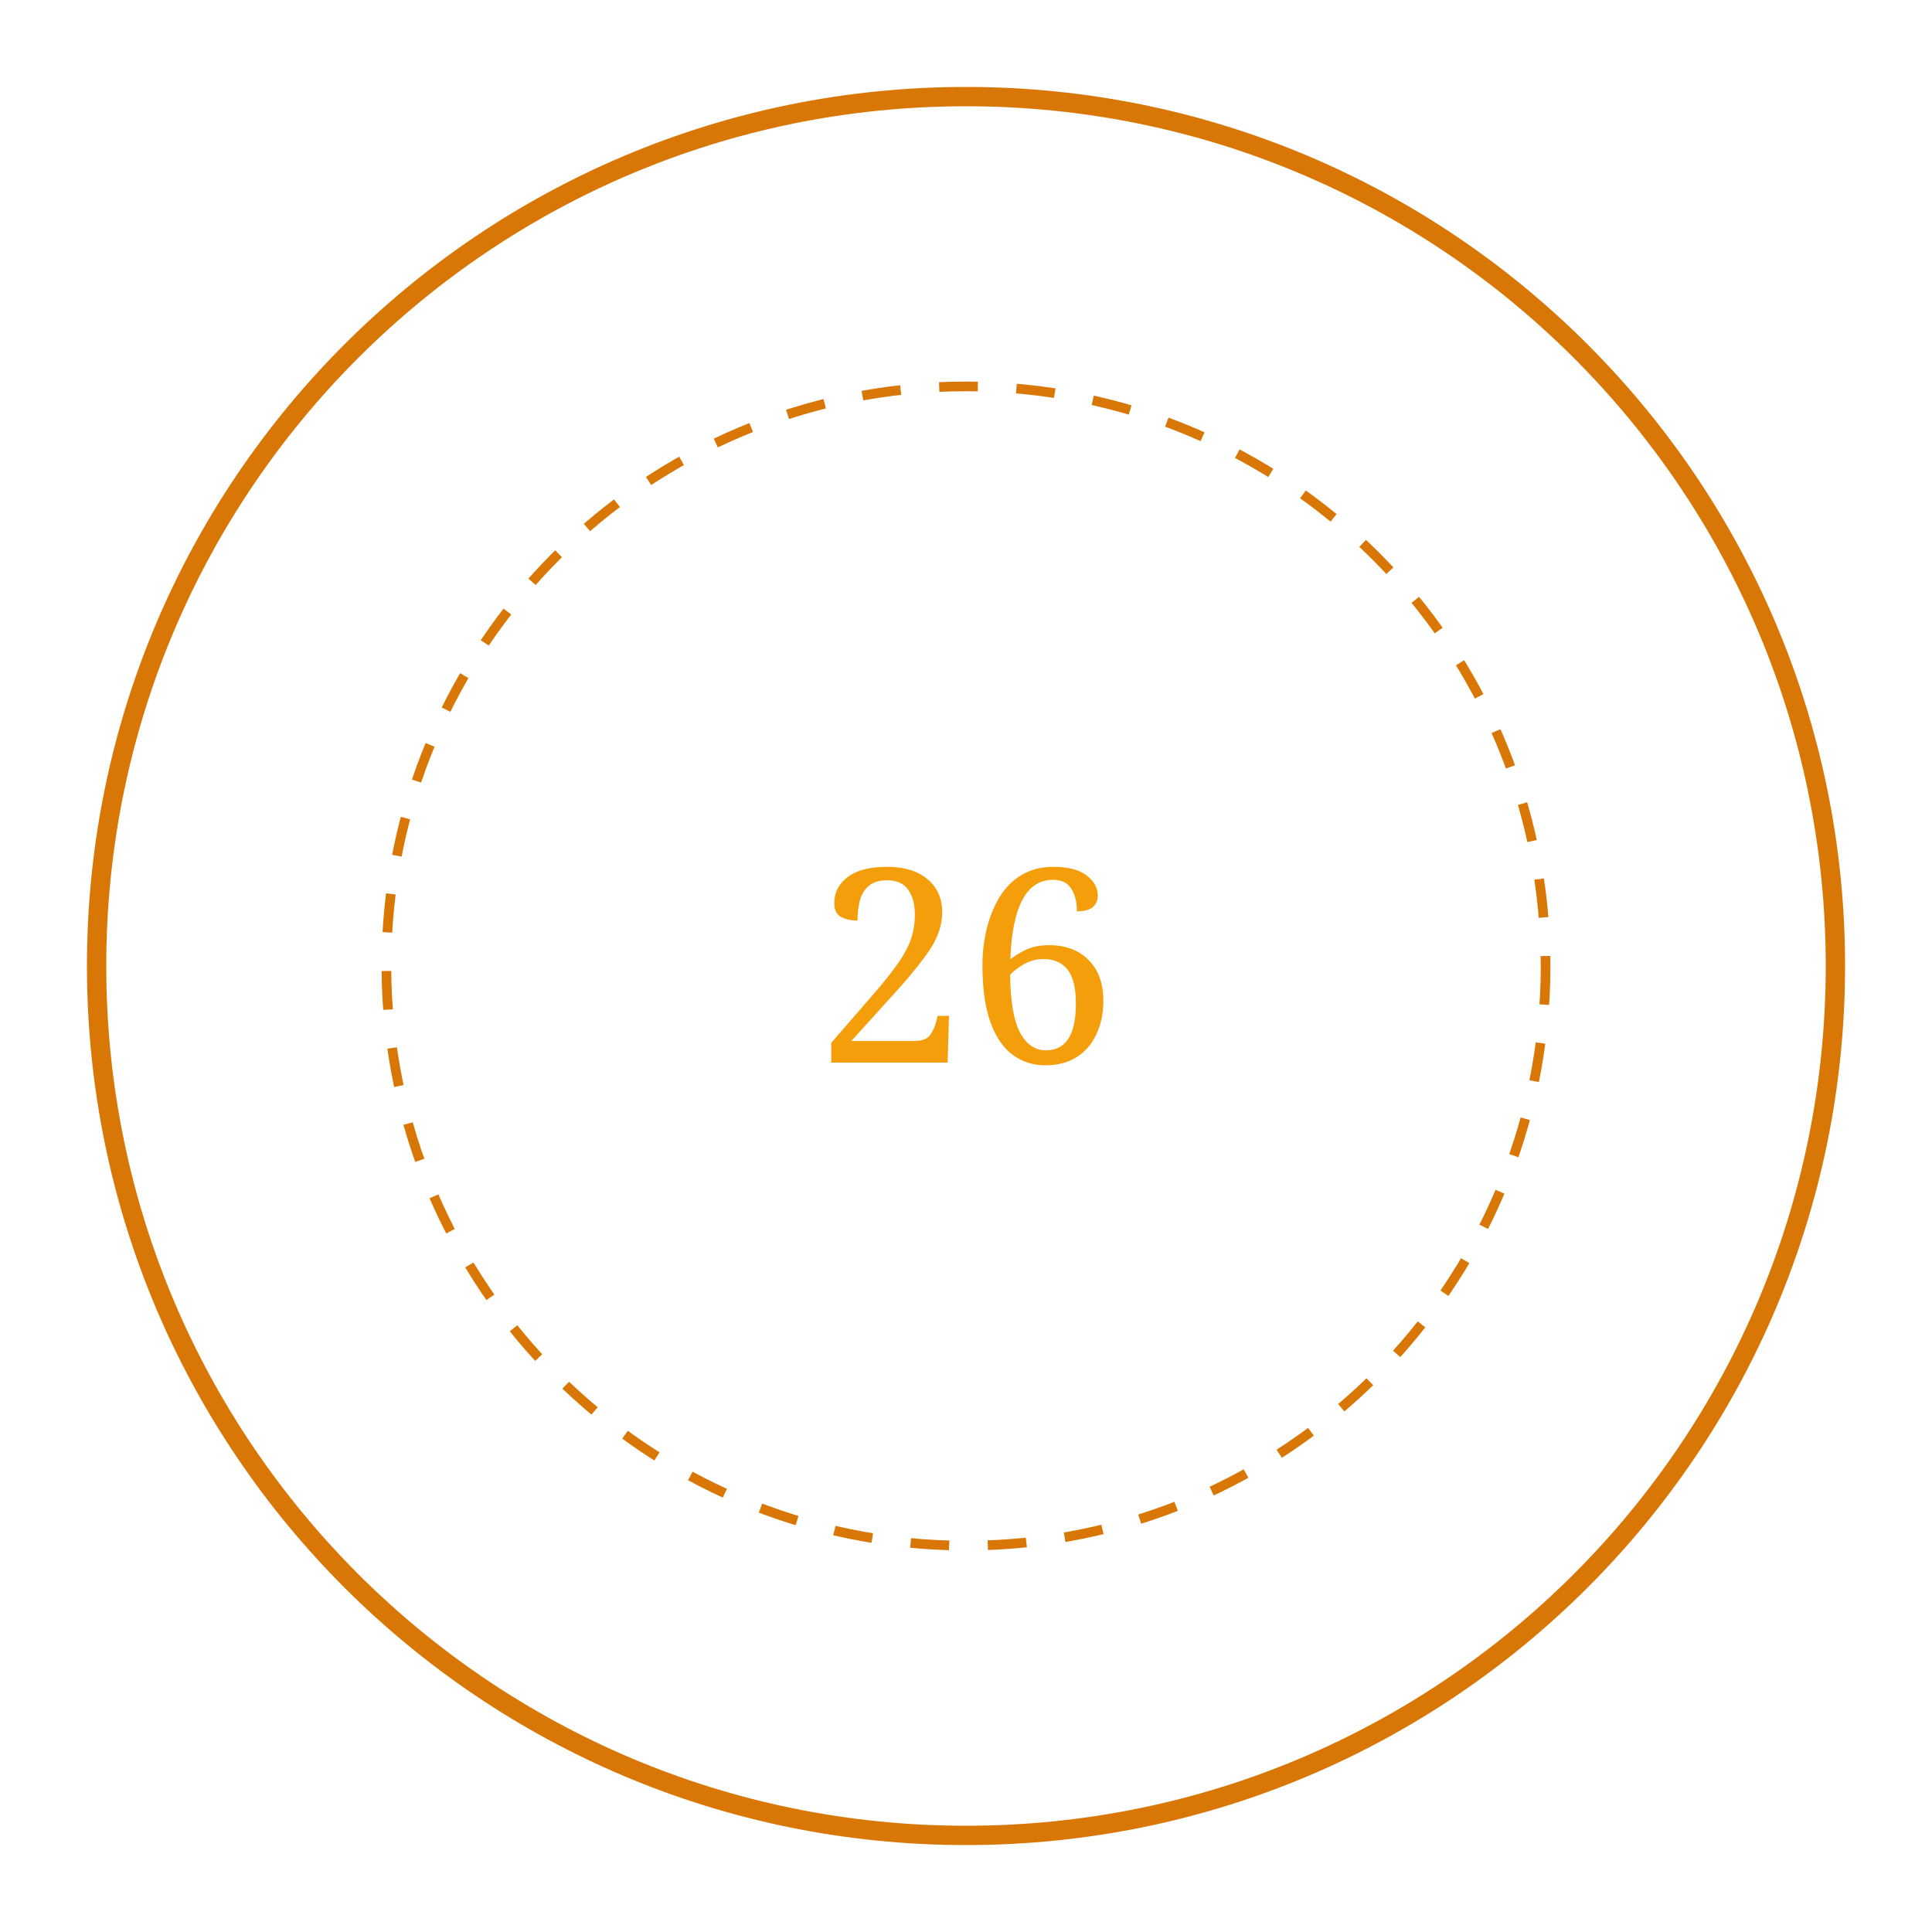
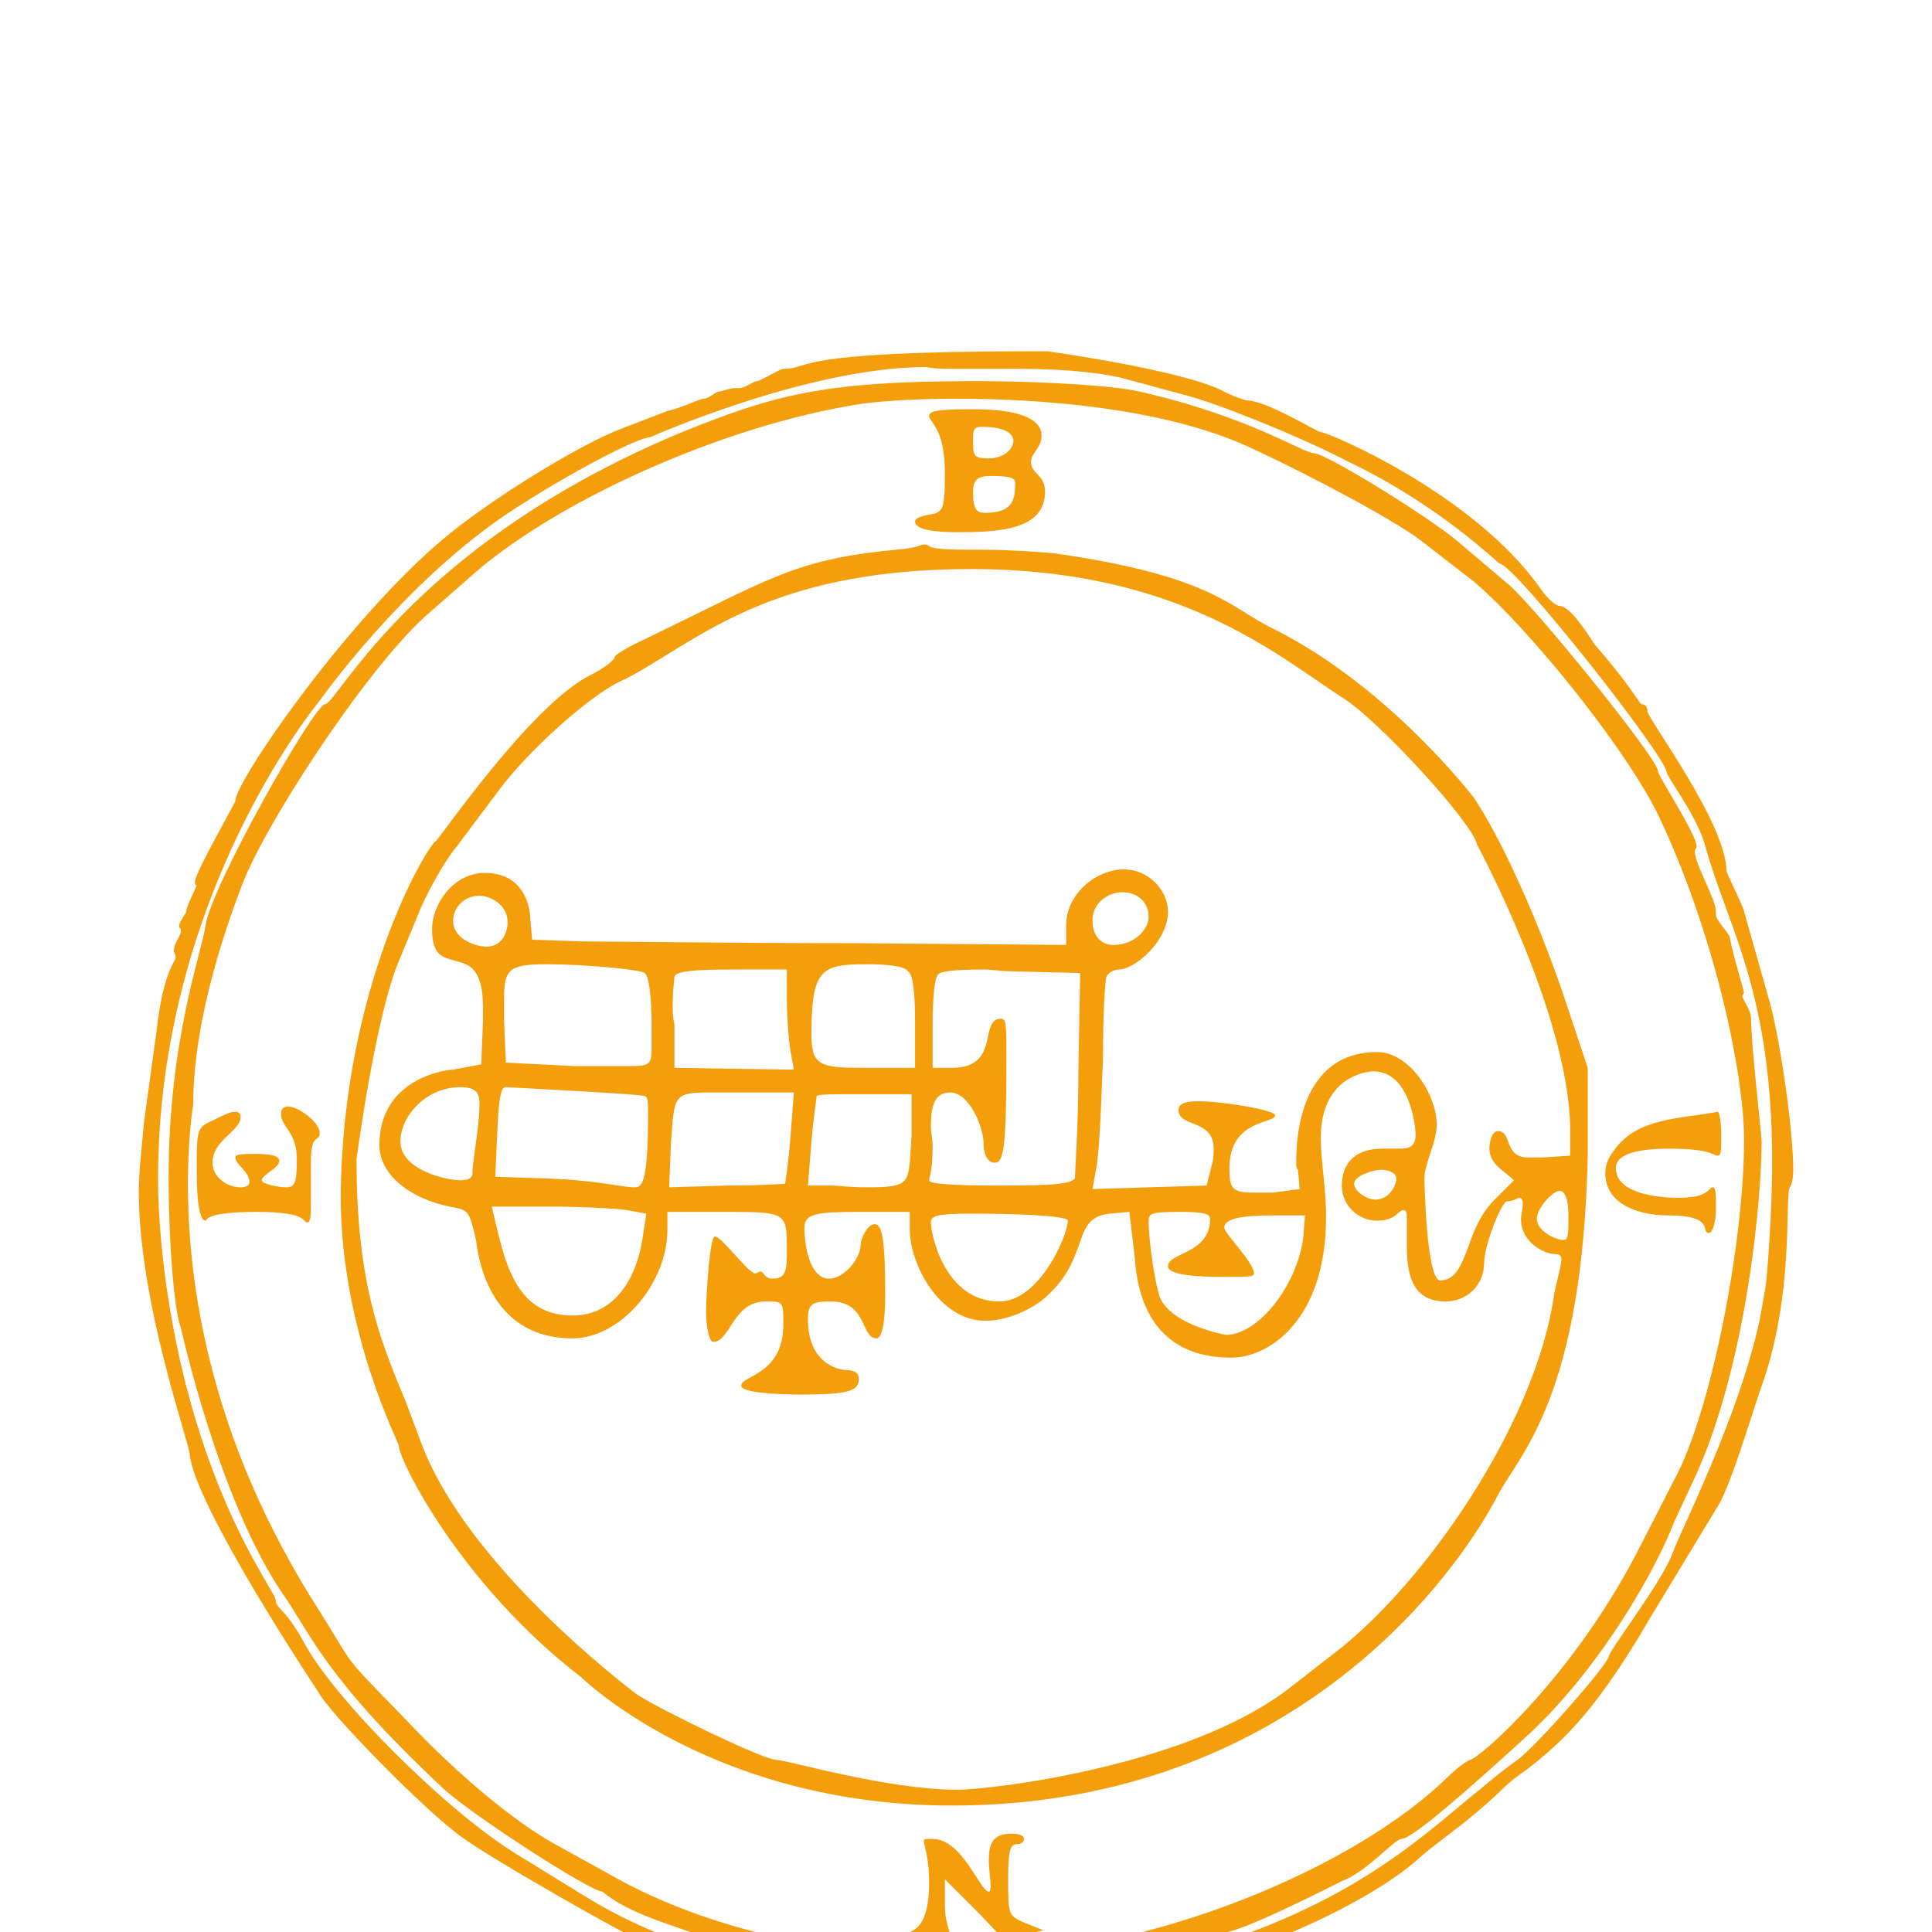
- <svg xmlns="http://www.w3.org/2000/svg" viewBox="0 0 200 200" fill="none">
-   <circle cx="100" cy="100" r="90" stroke="#d97706" stroke-width="2" />
-   <circle cx="100" cy="100" r="60" stroke="#d97706" stroke-width="1" stroke-dasharray="4 4" />
-   <text x="100" y="110" text-anchor="middle" fill="#f59e0b" font-family="serif" font-size="28">26</text>
+ <svg xmlns="http://www.w3.org/2000/svg" viewBox="-50 -50 1100 1100">
+   <g transform="translate(0, 1000) scale(1, -1)">
+     <path d="M494 -91C612 -91 725 -39 759 -7C772 4 785 12 804 30C809 35 814 39 820 43C836 56 856 71 889 128L929 194C936 207 945 237 952 258C972 312 966 367 969 374C970 375 971 379 971 384C971 406 964 455 958 478L943 531C943 533 933 553 933 554C933 581 888 641 888 645C888 647 887 649 885 649C883 649 883 654 858 683C854 689 844 705 838 705C836 705 831 709 827 715C789 769 706 804 702 804C700 804 671 822 660 822C659 822 653 824 647 827C625 839 547 850 546 850H538C396 850 413 840 396 840C394 840 383 833 381 833C379 833 374 829 371 829H368C366 829 360 827 359 827C358 827 353 823 351 823C348 823 339 818 330 816L304 806C280 797 228 765 201 742C146 695 84 605 84 594C84 593 61 553 61 548C61 547 61 546 62 546C62 545 56 534 56 531C56 530 52 525 52 523C52 521 53 522 53 520C53 517 49 513 49 509C49 507 50 507 50 505C50 502 43 498 39 462L32 411C31 400 29 382 29 372C29 308 58 228 58 222C61 192 131 87 131 87C137 75 193 18 213 4C229 -8 310 -54 315 -55C347 -70 355 -66 355 -69C355 -71 439 -91 494 -91ZM519 -79C448 -79 359 -77 282 -29L243 -5C203 20 140 83 123 115C112 135 107 134 107 139C107 144 62 200 45 316C42 337 40 359 40 379C40 541 132 651 132 651C132 651 179 718 241 759C273 780 313 801 320 801C320 801 410 841 477 841C479 841 479 840 492 840H528C548 840 570 839 588 835L625 825C641 821 687 803 718 787C770 762 802 730 804 729C812 729 899 619 899 610C899 608 917 584 921 568C924 557 928 546 932 535C944 502 959 463 959 388C959 360 956 320 955 316L952 299C940 243 907 179 902 165C896 149 866 110 866 107C866 103 825 56 814 48C804 41 795 33 785 25C747 -7 703 -44 600 -69C565 -78 559 -79 519 -79ZM507 -77C524 -77 534 -74 543 -74C546 -74 546 -75 548 -75C556 -75 557 -70 561 -70C562 -70 562 -71 564 -71C568 -71 573 -67 575 -67C577 -67 576 -68 577 -68C582 -68 607 -61 626 -56C636 -53 645 -51 649 -50C663 -47 708 -24 714 -21C728 -16 744 3 748 3C754 3 786 31 822 64C863 103 893 157 903 183L916 211C945 276 953 369 953 400C953 404 947 455 947 470C947 475 942 481 942 483L943 485C943 485 935 513 935 516C935 518 927 526 927 529V531C927 538 915 558 915 565C915 567 916 567 916 568C916 575 894 608 894 611C894 618 822 707 808 718L782 740C768 753 705 792 698 792C692 792 661 813 599 827C587 830 548 833 505 833C418 833 390 825 336 803C184 739 142 649 135 649C129 649 70 545 67 523C65 508 46 458 46 380C46 344 49 304 53 294C53 294 74 198 110 144C127 120 134 96 201 33C215 19 286 -27 293 -27C306 -38 326 -44 343 -50C352 -53 359 -55 365 -58C375 -62 385 -61 385 -62C385 -63 396 -65 424 -68L479 -75C490 -76 499 -77 507 -77ZM496 -64C445 -64 364 -56 295 -16L266 0C244 12 211 39 181 71C144 109 153 99 133 131C67 233 57 324 57 376C57 404 60 421 60 421C60 472 81 528 87 544C99 578 157 667 192 699L216 720C264 764 362 808 440 820C446 821 467 823 494 823C542 823 611 818 660 796C701 777 743 754 758 743L789 719C821 692 879 620 896 582C927 515 943 438 943 401C943 342 924 245 903 207L882 166C844 93 791 48 787 48C786 48 779 43 774 38C723 -12 606 -64 496 -64ZM495 747C518 747 545 748 545 770C545 780 537 780 537 787C537 792 543 795 543 802C543 812 529 817 504 817C483 817 479 816 479 813C479 810 488 806 488 781C488 760 487 758 479 757C474 756 471 755 471 753C471 750 476 747 495 747ZM513 789C505 789 504 790 504 798C504 805 504 807 509 807C524 807 527 802 527 799C527 794 521 789 513 789ZM511 758C506 758 504 760 504 770C504 777 507 779 514 779C525 779 528 778 528 775C528 766 527 758 511 758ZM492 22C675 22 772 140 803 199C815 222 851 254 854 392V442L840 484C825 528 804 574 789 596C789 596 741 659 675 692C650 704 641 722 550 735C539 736 523 737 509 737C494 737 482 737 479 739C478 740 477 740 476 740C474 740 473 738 460 737C419 733 401 727 364 709L317 686C308 682 300 677 300 676C300 674 293 669 285 665C251 647 200 572 198 571C193 568 145 488 144 369C144 292 177 229 177 227C177 219 212 148 281 95C281 95 355 22 492 22ZM495 31C455 31 398 48 392 48C385 48 329 75 313 85C305 91 216 159 190 228L181 252C166 288 153 320 153 390C153 390 164 474 178 505L190 534C195 545 204 561 210 568L234 600C251 623 286 654 303 662C312 666 321 672 331 678C365 699 409 726 503 726C621 726 677 677 714 653C734 641 789 581 791 569C791 569 843 473 844 408V392L828 391H820C806 391 811 406 803 406C799 406 798 399 798 396C798 387 807 383 812 378L801 367C793 359 789 349 786 340C782 330 779 321 770 321C762 321 761 379 761 379C761 388 768 399 768 410C768 426 753 451 734 451C700 451 688 421 688 388C688 386 688 385 689 384L690 373L675 371H663C651 371 650 374 650 385C650 413 676 410 676 415C676 418 646 423 632 423C622 423 621 420 621 418C621 408 641 413 641 396C641 393 641 390 640 387L637 375L572 373L574 384C576 393 577 422 578 448C578 471 579 491 580 494C581 496 584 498 587 498C596 498 615 514 615 531C615 543 604 555 590 555C574 555 557 541 557 523V512L434 513C365 513 298 514 281 514L253 515L252 526C252 531 250 553 226 553C208 553 196 535 196 521C196 506 202 505 209 503C217 501 225 499 225 476V469L224 444L208 441C204 441 166 436 166 398C166 382 182 368 206 363C217 361 217 361 221 344C222 337 227 288 276 288C303 288 330 319 330 350V360H362C398 360 398 360 398 338C398 328 398 322 390 322C385 322 385 326 383 326C382 326 381 325 380 325C376 325 361 346 357 346C354 346 352 311 352 303C352 294 354 286 356 286C366 286 367 309 386 309C396 309 396 309 396 296C396 267 372 267 372 261C372 257 393 256 406 256C433 256 439 258 439 265C439 268 437 270 431 270C431 270 410 271 410 299C410 308 413 309 423 309C444 309 440 288 449 288C452 288 454 296 454 313C454 346 452 353 448 353C444 353 440 345 440 341C440 334 431 322 422 322C411 322 408 341 408 351C408 359 415 360 439 360H468V350C468 330 485 298 511 298C524 298 540 305 549 315C559 325 562 335 565 343C568 352 571 358 582 359L593 360L596 335C597 322 600 277 651 277C673 277 705 299 705 357C705 374 702 389 702 402C702 437 728 440 732 440C753 440 756 408 756 404C756 397 752 396 747 396H737C723 396 714 389 714 375C714 363 724 355 734 355C745 355 746 361 749 361C751 361 751 359 751 356V340C751 323 755 309 773 309C785 309 795 318 795 331C795 341 805 366 808 366C812 366 814 368 815 368C816 368 817 367 817 365C817 361 816 359 816 356C816 342 830 336 835 336C838 336 839 335 839 333C839 330 837 323 835 314C825 240 761 148 710 109L683 88C625 44 514 31 495 31ZM584 512C577 512 572 517 572 526C572 536 581 542 589 542C598 542 604 536 604 528C604 521 596 512 584 512ZM227 511C223 511 208 514 208 526C208 533 214 540 223 540C229 540 239 535 239 525C239 518 235 511 227 511ZM277 443 238 445 237 469V482C237 498 240 501 261 501C283 501 315 498 317 496C320 494 321 479 321 465V453C321 444 320 443 308 443ZM443 442C417 442 412 443 412 461C412 499 418 501 444 501C455 501 465 500 467 497C470 495 471 484 471 468V442ZM402 441 334 442V467C333 471 333 474 333 478C333 486 334 493 334 494C335 497 345 498 367 498H398V481C398 471 399 458 400 452ZM519 375C491 375 479 376 479 378C479 380 481 382 481 398C481 401 480 405 480 409C480 420 482 428 491 428C502 428 510 408 510 399C510 392 513 388 516 388C521 388 523 392 523 447C523 466 523 470 520 470C507 470 520 442 492 442H481V466C481 481 482 493 484 495C485 497 493 498 510 498C515 498 520 497 525 497L565 496L564 441C564 409 562 382 562 379C559 376 552 375 519 375ZM212 378C204 378 178 384 178 400C178 415 193 431 212 431C222 431 223 427 223 421C223 409 219 389 219 382C219 379 216 378 212 378ZM311 374C304 374 290 378 262 379L232 380L233 403C234 425 235 431 238 431C238 431 316 427 317 426C319 426 319 421 319 416C319 374 315 374 311 374ZM331 374 332 399C334 426 333 428 354 428H402L400 402C399 388 397 376 397 376C397 376 383 375 364 375ZM443 374C435 374 426 375 424 375H410L412 400C413 413 415 425 415 426C416 427 425 427 438 427H469V403C467 376 470 374 443 374ZM125 354C127 354 127 359 127 366V388C127 406 132 399 132 405C132 411 120 420 114 420C112 420 110 419 110 416C110 408 119 406 119 390C119 377 118 374 113 374C108 374 99 376 99 378C99 381 109 385 109 389C109 392 104 393 96 393C88 393 84 393 84 391C84 387 92 383 92 377C92 375 90 374 87 374C79 374 71 380 71 388C71 401 87 406 87 414C87 416 86 417 84 417C81 417 77 415 71 412C62 408 62 407 62 383C62 364 64 355 67 355C68 355 66 360 96 360C126 360 122 354 125 354ZM923 348C925 348 927 354 927 362C927 370 927 374 925 374C923 374 923 368 906 368C892 368 870 371 870 385C870 394 886 396 900 396C925 396 925 392 928 392C930 392 930 395 930 403C930 411 929 417 928 417C908 413 882 414 869 395C865 390 864 386 864 382C864 366 880 358 900 358C927 358 918 348 923 348ZM733 367C728 367 721 372 721 376C721 381 733 384 736 384C741 384 745 382 745 379C745 375 741 367 733 367ZM840 344C836 344 825 349 825 356C825 362 834 372 838 372C841 372 843 367 843 358C843 347 843 344 840 344ZM276 301C242 301 237 334 230 363H263C280 363 301 362 307 361L318 359L316 346C313 324 301 301 276 301ZM648 290C648 290 619 295 611 310C608 316 604 343 604 354C604 359 604 360 622 360C635 360 639 359 639 356C639 336 615 337 615 329C615 324 632 323 646 323C661 323 664 323 664 325C664 331 647 348 647 351C647 356 656 358 675 358H693L692 345C688 317 666 290 648 290ZM519 309C488 309 480 347 480 354C480 358 484 359 504 359C526 359 558 358 558 355C558 347 542 309 519 309ZM479 -57C489 -57 492 -57 492 -55C492 -52 488 -46 488 -35V-20L505 -37C517 -49 520 -54 524 -54C526 -54 529 -53 532 -52L544 -49L534 -45C524 -41 524 -40 524 -20C524 -4 525 0 529 0C531 0 533 1 533 3C533 5 530 6 526 6C515 6 513 0 513 -9C513 -15 514 -20 514 -23C514 -25 514 -27 513 -27C508 -27 498 3 481 3C477 3 476 3 476 2C476 -1 479 -7 479 -22C479 -57 462 -48 462 -53C462 -56 468 -57 479 -57Z" fill="#f59e0b" stroke="none" />
+   </g>
</svg>
